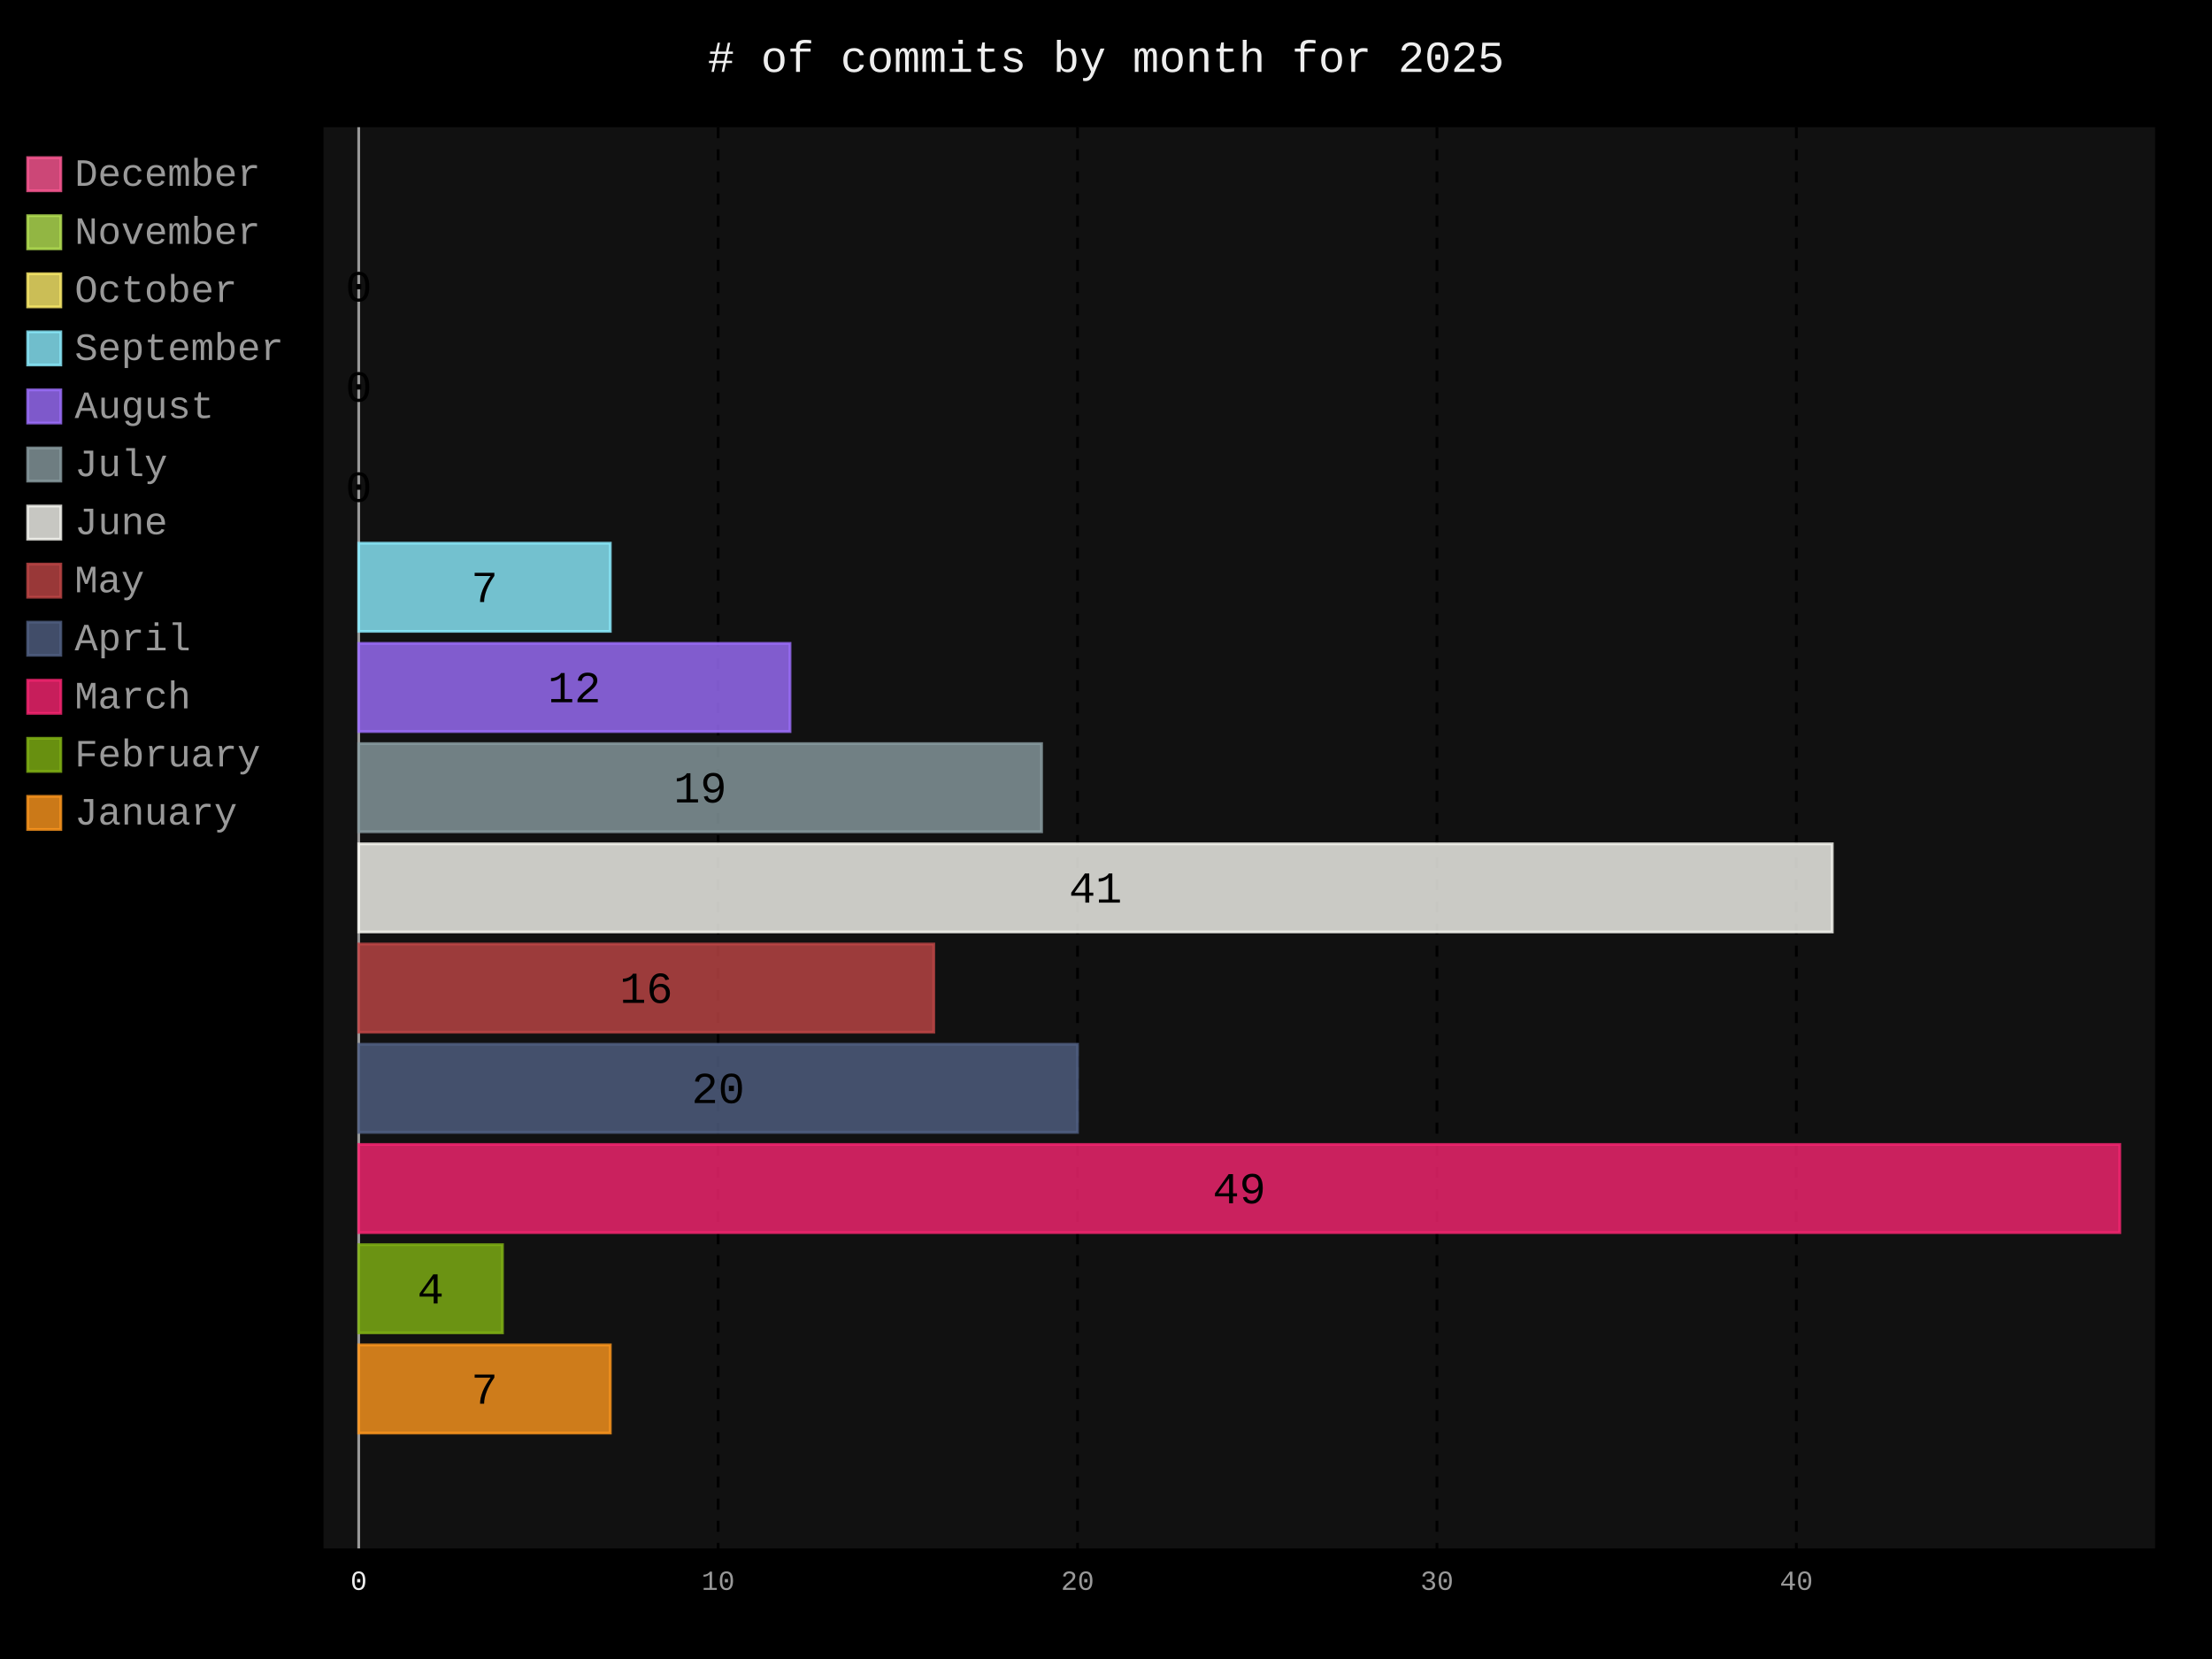
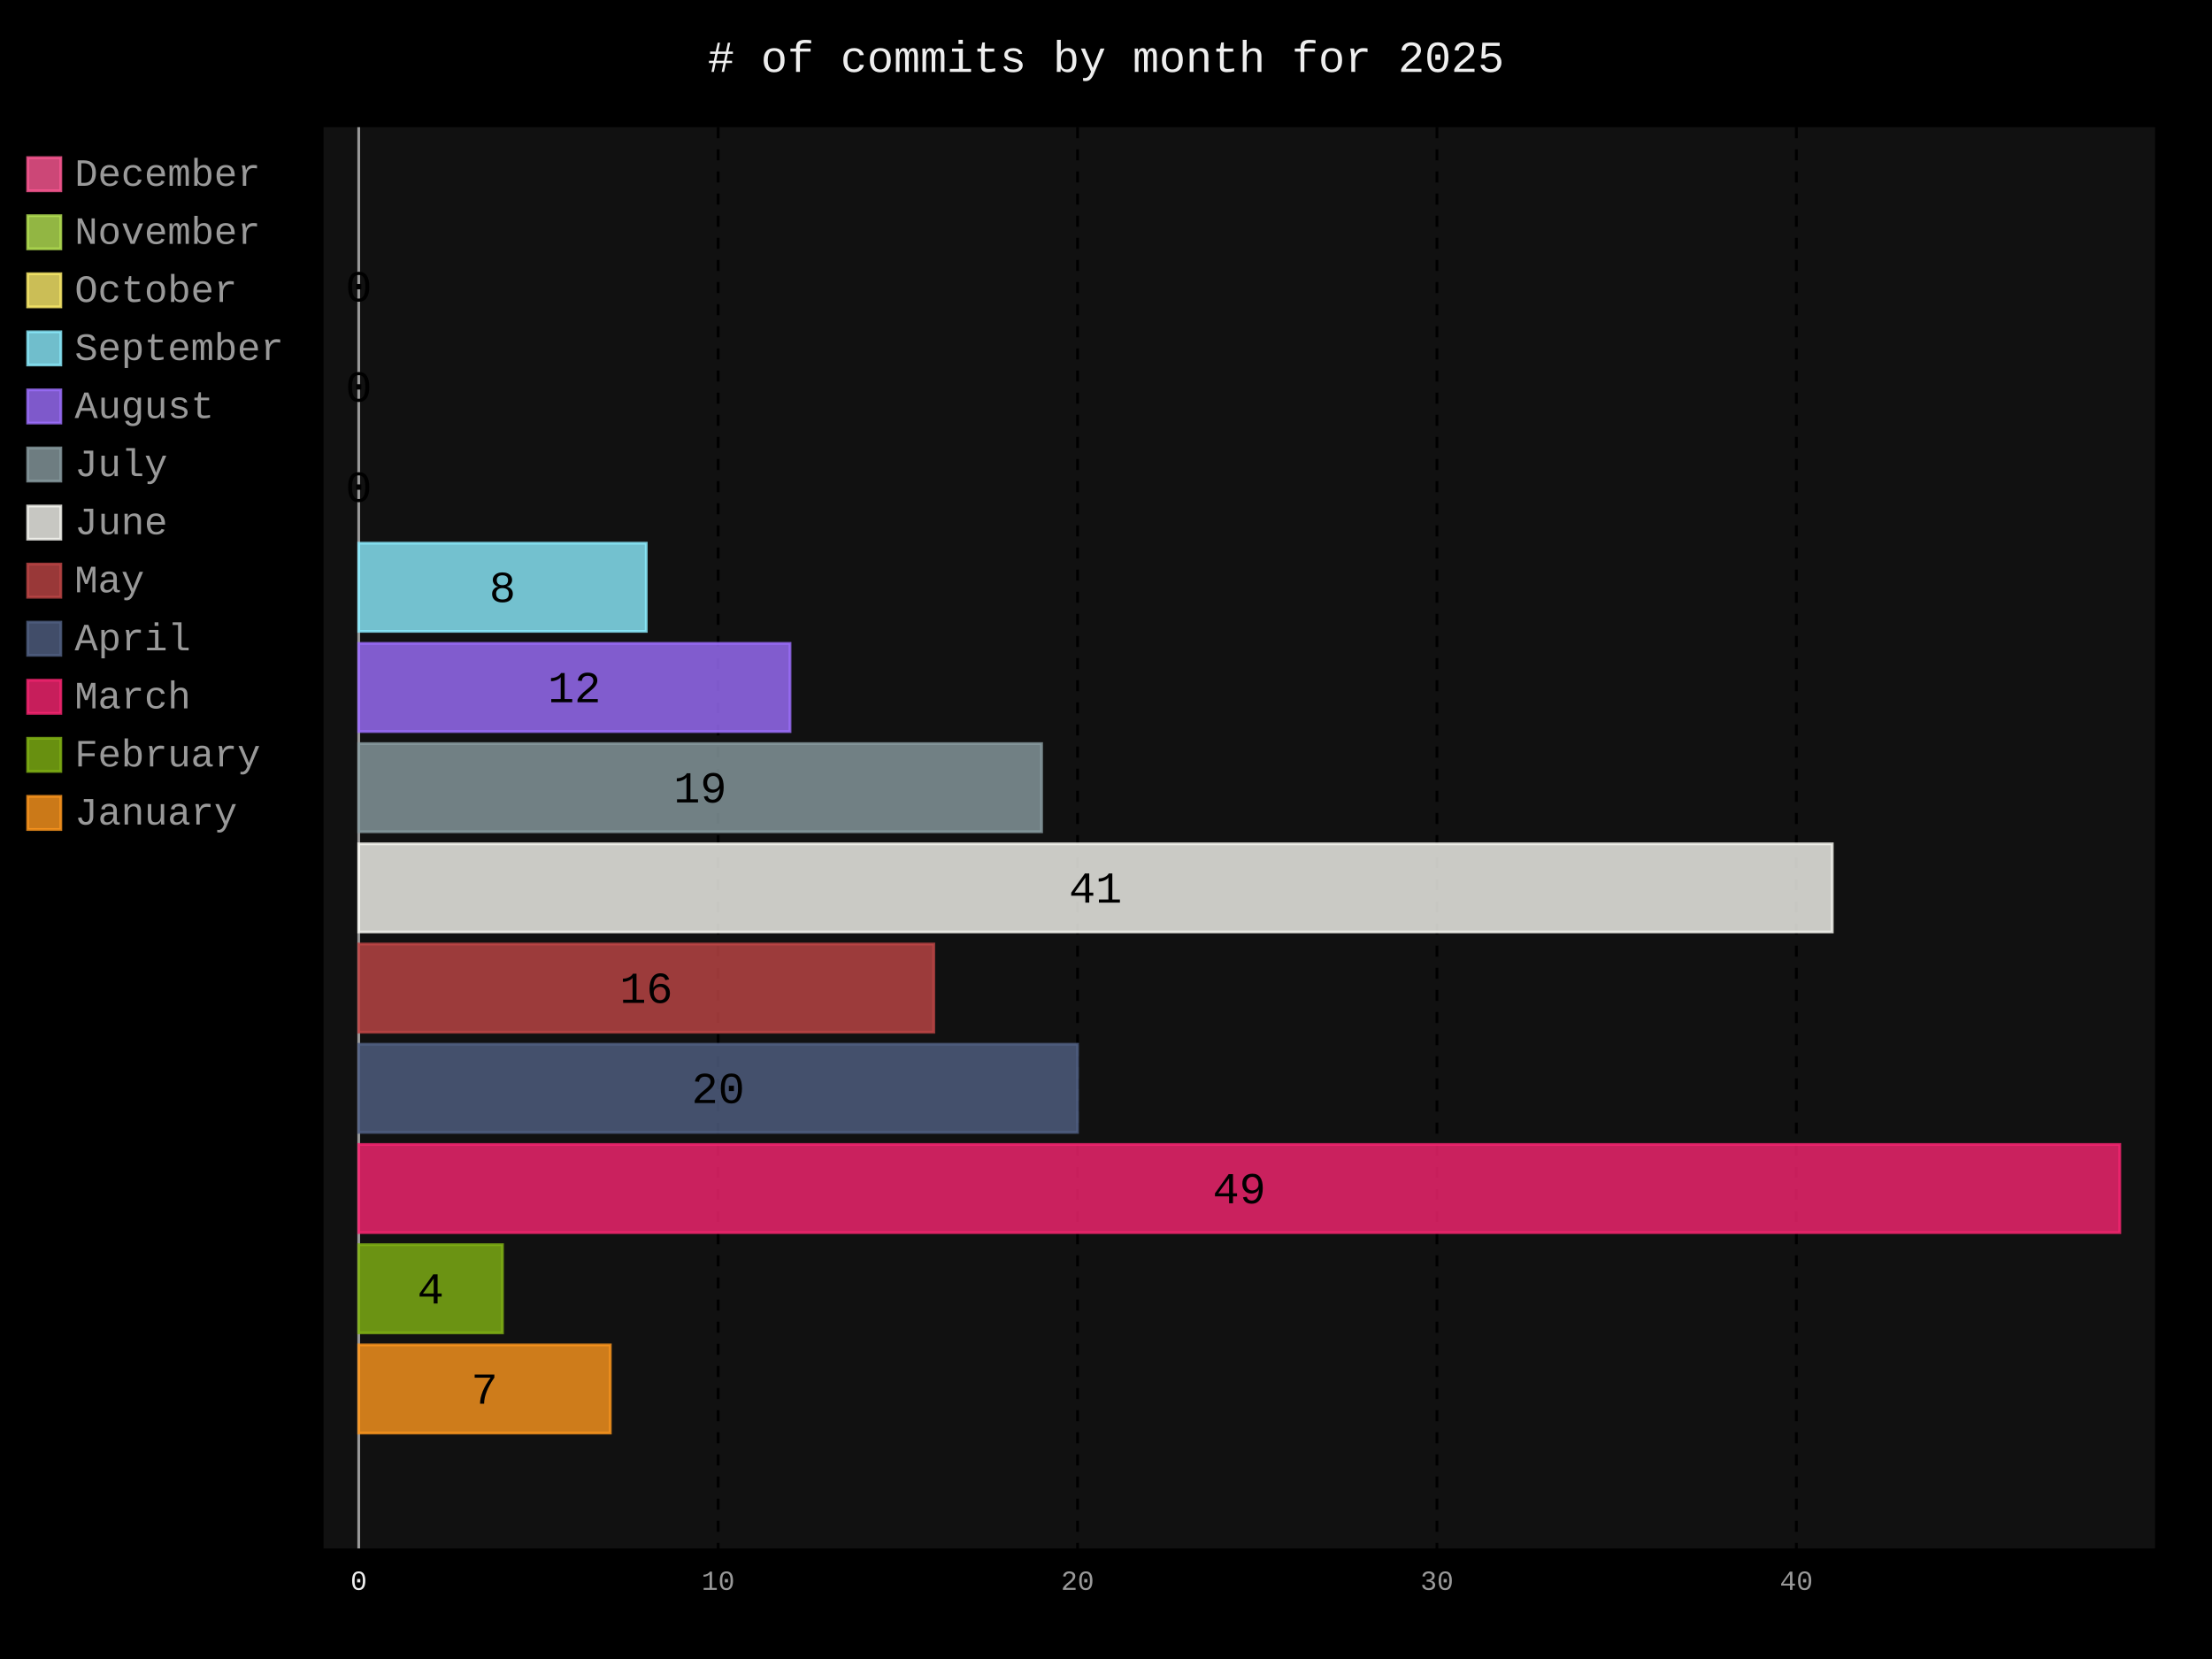
- <svg xmlns="http://www.w3.org/2000/svg" id="chart-20cbe4b0-2aa2-4407-8866-c4662f2163b7" class="pygal-chart" viewBox="0 0 800 600">
+ <svg xmlns="http://www.w3.org/2000/svg" id="chart-f30e4ba9-8c24-446e-8a66-de75216b2c1a" class="pygal-chart" viewBox="0 0 800 600">
  <defs>
-     <style type="text/css">#chart-20cbe4b0-2aa2-4407-8866-c4662f2163b7{-webkit-user-select:none;-webkit-font-smoothing:antialiased;font-family:Consolas,"Liberation Mono",Menlo,Courier,monospace}#chart-20cbe4b0-2aa2-4407-8866-c4662f2163b7 .title{font-family:Consolas,"Liberation Mono",Menlo,Courier,monospace;font-size:16px}#chart-20cbe4b0-2aa2-4407-8866-c4662f2163b7 .legends .legend text{font-family:Consolas,"Liberation Mono",Menlo,Courier,monospace;font-size:14px}#chart-20cbe4b0-2aa2-4407-8866-c4662f2163b7 .axis text{font-family:Consolas,"Liberation Mono",Menlo,Courier,monospace;font-size:10px}#chart-20cbe4b0-2aa2-4407-8866-c4662f2163b7 .axis text.major{font-family:Consolas,"Liberation Mono",Menlo,Courier,monospace;font-size:10px}#chart-20cbe4b0-2aa2-4407-8866-c4662f2163b7 .text-overlay text.value{font-family:Consolas,"Liberation Mono",Menlo,Courier,monospace;font-size:16px}#chart-20cbe4b0-2aa2-4407-8866-c4662f2163b7 .text-overlay text.label{font-family:Consolas,"Liberation Mono",Menlo,Courier,monospace;font-size:10px}#chart-20cbe4b0-2aa2-4407-8866-c4662f2163b7 .tooltip{font-family:Consolas,"Liberation Mono",Menlo,Courier,monospace;font-size:14px}#chart-20cbe4b0-2aa2-4407-8866-c4662f2163b7 text.no_data{font-family:Consolas,"Liberation Mono",Menlo,Courier,monospace;font-size:64px}
- #chart-20cbe4b0-2aa2-4407-8866-c4662f2163b7{background-color:black}#chart-20cbe4b0-2aa2-4407-8866-c4662f2163b7 path,#chart-20cbe4b0-2aa2-4407-8866-c4662f2163b7 line,#chart-20cbe4b0-2aa2-4407-8866-c4662f2163b7 rect,#chart-20cbe4b0-2aa2-4407-8866-c4662f2163b7 circle{-webkit-transition:250ms;-moz-transition:250ms;transition:250ms}#chart-20cbe4b0-2aa2-4407-8866-c4662f2163b7 .graph &gt; .background{fill:black}#chart-20cbe4b0-2aa2-4407-8866-c4662f2163b7 .plot &gt; .background{fill:#111}#chart-20cbe4b0-2aa2-4407-8866-c4662f2163b7 .graph{fill:#999}#chart-20cbe4b0-2aa2-4407-8866-c4662f2163b7 text.no_data{fill:#eee}#chart-20cbe4b0-2aa2-4407-8866-c4662f2163b7 .title{fill:#eee}#chart-20cbe4b0-2aa2-4407-8866-c4662f2163b7 .legends .legend text{fill:#999}#chart-20cbe4b0-2aa2-4407-8866-c4662f2163b7 .legends .legend:hover text{fill:#eee}#chart-20cbe4b0-2aa2-4407-8866-c4662f2163b7 .axis .line{stroke:#eee}#chart-20cbe4b0-2aa2-4407-8866-c4662f2163b7 .axis .guide.line{stroke:#555}#chart-20cbe4b0-2aa2-4407-8866-c4662f2163b7 .axis .major.line{stroke:#999}#chart-20cbe4b0-2aa2-4407-8866-c4662f2163b7 .axis text.major{fill:#eee}#chart-20cbe4b0-2aa2-4407-8866-c4662f2163b7 .axis.y .guides:hover .guide.line,#chart-20cbe4b0-2aa2-4407-8866-c4662f2163b7 .line-graph .axis.x .guides:hover .guide.line,#chart-20cbe4b0-2aa2-4407-8866-c4662f2163b7 .stackedline-graph .axis.x .guides:hover .guide.line,#chart-20cbe4b0-2aa2-4407-8866-c4662f2163b7 .xy-graph .axis.x .guides:hover .guide.line{stroke:#eee}#chart-20cbe4b0-2aa2-4407-8866-c4662f2163b7 .axis .guides:hover text{fill:#eee}#chart-20cbe4b0-2aa2-4407-8866-c4662f2163b7 .reactive{fill-opacity:.8;stroke-opacity:.8;stroke-width:1}#chart-20cbe4b0-2aa2-4407-8866-c4662f2163b7 .ci{stroke:#999}#chart-20cbe4b0-2aa2-4407-8866-c4662f2163b7 .reactive.active,#chart-20cbe4b0-2aa2-4407-8866-c4662f2163b7 .active .reactive{fill-opacity:.4;stroke-opacity:.9;stroke-width:4}#chart-20cbe4b0-2aa2-4407-8866-c4662f2163b7 .ci .reactive.active{stroke-width:1.5}#chart-20cbe4b0-2aa2-4407-8866-c4662f2163b7 .series text{fill:#eee}#chart-20cbe4b0-2aa2-4407-8866-c4662f2163b7 .tooltip rect{fill:#111;stroke:#eee;-webkit-transition:opacity 250ms;-moz-transition:opacity 250ms;transition:opacity 250ms}#chart-20cbe4b0-2aa2-4407-8866-c4662f2163b7 .tooltip .label{fill:#999}#chart-20cbe4b0-2aa2-4407-8866-c4662f2163b7 .tooltip .label{fill:#999}#chart-20cbe4b0-2aa2-4407-8866-c4662f2163b7 .tooltip .legend{font-size:.8em;fill:#555}#chart-20cbe4b0-2aa2-4407-8866-c4662f2163b7 .tooltip .x_label{font-size:.6em;fill:#eee}#chart-20cbe4b0-2aa2-4407-8866-c4662f2163b7 .tooltip .xlink{font-size:.5em;text-decoration:underline}#chart-20cbe4b0-2aa2-4407-8866-c4662f2163b7 .tooltip .value{font-size:1.5em}#chart-20cbe4b0-2aa2-4407-8866-c4662f2163b7 .bound{font-size:.5em}#chart-20cbe4b0-2aa2-4407-8866-c4662f2163b7 .max-value{font-size:.75em;fill:#555}#chart-20cbe4b0-2aa2-4407-8866-c4662f2163b7 .map-element{fill:#111;stroke:#555 !important}#chart-20cbe4b0-2aa2-4407-8866-c4662f2163b7 .map-element .reactive{fill-opacity:inherit;stroke-opacity:inherit}#chart-20cbe4b0-2aa2-4407-8866-c4662f2163b7 .color-0,#chart-20cbe4b0-2aa2-4407-8866-c4662f2163b7 .color-0 a:visited{stroke:#ff5995;fill:#ff5995}#chart-20cbe4b0-2aa2-4407-8866-c4662f2163b7 .color-1,#chart-20cbe4b0-2aa2-4407-8866-c4662f2163b7 .color-1 a:visited{stroke:#b6e354;fill:#b6e354}#chart-20cbe4b0-2aa2-4407-8866-c4662f2163b7 .color-2,#chart-20cbe4b0-2aa2-4407-8866-c4662f2163b7 .color-2 a:visited{stroke:#feed6c;fill:#feed6c}#chart-20cbe4b0-2aa2-4407-8866-c4662f2163b7 .color-3,#chart-20cbe4b0-2aa2-4407-8866-c4662f2163b7 .color-3 a:visited{stroke:#8cedff;fill:#8cedff}#chart-20cbe4b0-2aa2-4407-8866-c4662f2163b7 .color-4,#chart-20cbe4b0-2aa2-4407-8866-c4662f2163b7 .color-4 a:visited{stroke:#9e6ffe;fill:#9e6ffe}#chart-20cbe4b0-2aa2-4407-8866-c4662f2163b7 .color-5,#chart-20cbe4b0-2aa2-4407-8866-c4662f2163b7 .color-5 a:visited{stroke:#899ca1;fill:#899ca1}#chart-20cbe4b0-2aa2-4407-8866-c4662f2163b7 .color-6,#chart-20cbe4b0-2aa2-4407-8866-c4662f2163b7 .color-6 a:visited{stroke:#f8f8f2;fill:#f8f8f2}#chart-20cbe4b0-2aa2-4407-8866-c4662f2163b7 .color-7,#chart-20cbe4b0-2aa2-4407-8866-c4662f2163b7 .color-7 a:visited{stroke:#bf4646;fill:#bf4646}#chart-20cbe4b0-2aa2-4407-8866-c4662f2163b7 .color-8,#chart-20cbe4b0-2aa2-4407-8866-c4662f2163b7 .color-8 a:visited{stroke:#516083;fill:#516083}#chart-20cbe4b0-2aa2-4407-8866-c4662f2163b7 .color-9,#chart-20cbe4b0-2aa2-4407-8866-c4662f2163b7 .color-9 a:visited{stroke:#f92672;fill:#f92672}#chart-20cbe4b0-2aa2-4407-8866-c4662f2163b7 .color-10,#chart-20cbe4b0-2aa2-4407-8866-c4662f2163b7 .color-10 a:visited{stroke:#82b414;fill:#82b414}#chart-20cbe4b0-2aa2-4407-8866-c4662f2163b7 .color-11,#chart-20cbe4b0-2aa2-4407-8866-c4662f2163b7 .color-11 a:visited{stroke:#fd971f;fill:#fd971f}#chart-20cbe4b0-2aa2-4407-8866-c4662f2163b7 .text-overlay .color-0 text{fill:black}#chart-20cbe4b0-2aa2-4407-8866-c4662f2163b7 .text-overlay .color-1 text{fill:black}#chart-20cbe4b0-2aa2-4407-8866-c4662f2163b7 .text-overlay .color-2 text{fill:black}#chart-20cbe4b0-2aa2-4407-8866-c4662f2163b7 .text-overlay .color-3 text{fill:black}#chart-20cbe4b0-2aa2-4407-8866-c4662f2163b7 .text-overlay .color-4 text{fill:black}#chart-20cbe4b0-2aa2-4407-8866-c4662f2163b7 .text-overlay .color-5 text{fill:black}#chart-20cbe4b0-2aa2-4407-8866-c4662f2163b7 .text-overlay .color-6 text{fill:black}#chart-20cbe4b0-2aa2-4407-8866-c4662f2163b7 .text-overlay .color-7 text{fill:black}#chart-20cbe4b0-2aa2-4407-8866-c4662f2163b7 .text-overlay .color-8 text{fill:black}#chart-20cbe4b0-2aa2-4407-8866-c4662f2163b7 .text-overlay .color-9 text{fill:black}#chart-20cbe4b0-2aa2-4407-8866-c4662f2163b7 .text-overlay .color-10 text{fill:black}#chart-20cbe4b0-2aa2-4407-8866-c4662f2163b7 .text-overlay .color-11 text{fill:black}
- #chart-20cbe4b0-2aa2-4407-8866-c4662f2163b7 text.no_data{text-anchor:middle}#chart-20cbe4b0-2aa2-4407-8866-c4662f2163b7 .guide.line{fill:none}#chart-20cbe4b0-2aa2-4407-8866-c4662f2163b7 .centered{text-anchor:middle}#chart-20cbe4b0-2aa2-4407-8866-c4662f2163b7 .title{text-anchor:middle}#chart-20cbe4b0-2aa2-4407-8866-c4662f2163b7 .legends .legend text{fill-opacity:1}#chart-20cbe4b0-2aa2-4407-8866-c4662f2163b7 .axis.x text{text-anchor:middle}#chart-20cbe4b0-2aa2-4407-8866-c4662f2163b7 .axis.x:not(.web) text[transform]{text-anchor:start}#chart-20cbe4b0-2aa2-4407-8866-c4662f2163b7 .axis.x:not(.web) text[transform].backwards{text-anchor:end}#chart-20cbe4b0-2aa2-4407-8866-c4662f2163b7 .axis.y text{text-anchor:end}#chart-20cbe4b0-2aa2-4407-8866-c4662f2163b7 .axis.y text[transform].backwards{text-anchor:start}#chart-20cbe4b0-2aa2-4407-8866-c4662f2163b7 .axis.y2 text{text-anchor:start}#chart-20cbe4b0-2aa2-4407-8866-c4662f2163b7 .axis.y2 text[transform].backwards{text-anchor:end}#chart-20cbe4b0-2aa2-4407-8866-c4662f2163b7 .axis .guide.line{stroke-dasharray:4,4;stroke:black}#chart-20cbe4b0-2aa2-4407-8866-c4662f2163b7 .axis .major.guide.line{stroke-dasharray:6,6;stroke:black}#chart-20cbe4b0-2aa2-4407-8866-c4662f2163b7 .horizontal .axis.y .guide.line,#chart-20cbe4b0-2aa2-4407-8866-c4662f2163b7 .horizontal .axis.y2 .guide.line,#chart-20cbe4b0-2aa2-4407-8866-c4662f2163b7 .vertical .axis.x .guide.line{opacity:0}#chart-20cbe4b0-2aa2-4407-8866-c4662f2163b7 .horizontal .axis.always_show .guide.line,#chart-20cbe4b0-2aa2-4407-8866-c4662f2163b7 .vertical .axis.always_show .guide.line{opacity:1 !important}#chart-20cbe4b0-2aa2-4407-8866-c4662f2163b7 .axis.y .guides:hover .guide.line,#chart-20cbe4b0-2aa2-4407-8866-c4662f2163b7 .axis.y2 .guides:hover .guide.line,#chart-20cbe4b0-2aa2-4407-8866-c4662f2163b7 .axis.x .guides:hover .guide.line{opacity:1}#chart-20cbe4b0-2aa2-4407-8866-c4662f2163b7 .axis .guides:hover text{opacity:1}#chart-20cbe4b0-2aa2-4407-8866-c4662f2163b7 .nofill{fill:none}#chart-20cbe4b0-2aa2-4407-8866-c4662f2163b7 .subtle-fill{fill-opacity:.2}#chart-20cbe4b0-2aa2-4407-8866-c4662f2163b7 .dot{stroke-width:1px;fill-opacity:1;stroke-opacity:1}#chart-20cbe4b0-2aa2-4407-8866-c4662f2163b7 .dot.active{stroke-width:5px}#chart-20cbe4b0-2aa2-4407-8866-c4662f2163b7 .dot.negative{fill:transparent}#chart-20cbe4b0-2aa2-4407-8866-c4662f2163b7 text,#chart-20cbe4b0-2aa2-4407-8866-c4662f2163b7 tspan{stroke:none !important}#chart-20cbe4b0-2aa2-4407-8866-c4662f2163b7 .series text.active{opacity:1}#chart-20cbe4b0-2aa2-4407-8866-c4662f2163b7 .tooltip rect{fill-opacity:.95;stroke-width:.5}#chart-20cbe4b0-2aa2-4407-8866-c4662f2163b7 .tooltip text{fill-opacity:1}#chart-20cbe4b0-2aa2-4407-8866-c4662f2163b7 .showable{visibility:hidden}#chart-20cbe4b0-2aa2-4407-8866-c4662f2163b7 .showable.shown{visibility:visible}#chart-20cbe4b0-2aa2-4407-8866-c4662f2163b7 .gauge-background{fill:rgba(229,229,229,1);stroke:none}#chart-20cbe4b0-2aa2-4407-8866-c4662f2163b7 .bg-lines{stroke:black;stroke-width:2px}</style>
+     <style type="text/css">#chart-f30e4ba9-8c24-446e-8a66-de75216b2c1a{-webkit-user-select:none;-webkit-font-smoothing:antialiased;font-family:Consolas,"Liberation Mono",Menlo,Courier,monospace}#chart-f30e4ba9-8c24-446e-8a66-de75216b2c1a .title{font-family:Consolas,"Liberation Mono",Menlo,Courier,monospace;font-size:16px}#chart-f30e4ba9-8c24-446e-8a66-de75216b2c1a .legends .legend text{font-family:Consolas,"Liberation Mono",Menlo,Courier,monospace;font-size:14px}#chart-f30e4ba9-8c24-446e-8a66-de75216b2c1a .axis text{font-family:Consolas,"Liberation Mono",Menlo,Courier,monospace;font-size:10px}#chart-f30e4ba9-8c24-446e-8a66-de75216b2c1a .axis text.major{font-family:Consolas,"Liberation Mono",Menlo,Courier,monospace;font-size:10px}#chart-f30e4ba9-8c24-446e-8a66-de75216b2c1a .text-overlay text.value{font-family:Consolas,"Liberation Mono",Menlo,Courier,monospace;font-size:16px}#chart-f30e4ba9-8c24-446e-8a66-de75216b2c1a .text-overlay text.label{font-family:Consolas,"Liberation Mono",Menlo,Courier,monospace;font-size:10px}#chart-f30e4ba9-8c24-446e-8a66-de75216b2c1a .tooltip{font-family:Consolas,"Liberation Mono",Menlo,Courier,monospace;font-size:14px}#chart-f30e4ba9-8c24-446e-8a66-de75216b2c1a text.no_data{font-family:Consolas,"Liberation Mono",Menlo,Courier,monospace;font-size:64px}
+ #chart-f30e4ba9-8c24-446e-8a66-de75216b2c1a{background-color:black}#chart-f30e4ba9-8c24-446e-8a66-de75216b2c1a path,#chart-f30e4ba9-8c24-446e-8a66-de75216b2c1a line,#chart-f30e4ba9-8c24-446e-8a66-de75216b2c1a rect,#chart-f30e4ba9-8c24-446e-8a66-de75216b2c1a circle{-webkit-transition:250ms;-moz-transition:250ms;transition:250ms}#chart-f30e4ba9-8c24-446e-8a66-de75216b2c1a .graph &gt; .background{fill:black}#chart-f30e4ba9-8c24-446e-8a66-de75216b2c1a .plot &gt; .background{fill:#111}#chart-f30e4ba9-8c24-446e-8a66-de75216b2c1a .graph{fill:#999}#chart-f30e4ba9-8c24-446e-8a66-de75216b2c1a text.no_data{fill:#eee}#chart-f30e4ba9-8c24-446e-8a66-de75216b2c1a .title{fill:#eee}#chart-f30e4ba9-8c24-446e-8a66-de75216b2c1a .legends .legend text{fill:#999}#chart-f30e4ba9-8c24-446e-8a66-de75216b2c1a .legends .legend:hover text{fill:#eee}#chart-f30e4ba9-8c24-446e-8a66-de75216b2c1a .axis .line{stroke:#eee}#chart-f30e4ba9-8c24-446e-8a66-de75216b2c1a .axis .guide.line{stroke:#555}#chart-f30e4ba9-8c24-446e-8a66-de75216b2c1a .axis .major.line{stroke:#999}#chart-f30e4ba9-8c24-446e-8a66-de75216b2c1a .axis text.major{fill:#eee}#chart-f30e4ba9-8c24-446e-8a66-de75216b2c1a .axis.y .guides:hover .guide.line,#chart-f30e4ba9-8c24-446e-8a66-de75216b2c1a .line-graph .axis.x .guides:hover .guide.line,#chart-f30e4ba9-8c24-446e-8a66-de75216b2c1a .stackedline-graph .axis.x .guides:hover .guide.line,#chart-f30e4ba9-8c24-446e-8a66-de75216b2c1a .xy-graph .axis.x .guides:hover .guide.line{stroke:#eee}#chart-f30e4ba9-8c24-446e-8a66-de75216b2c1a .axis .guides:hover text{fill:#eee}#chart-f30e4ba9-8c24-446e-8a66-de75216b2c1a .reactive{fill-opacity:.8;stroke-opacity:.8;stroke-width:1}#chart-f30e4ba9-8c24-446e-8a66-de75216b2c1a .ci{stroke:#999}#chart-f30e4ba9-8c24-446e-8a66-de75216b2c1a .reactive.active,#chart-f30e4ba9-8c24-446e-8a66-de75216b2c1a .active .reactive{fill-opacity:.4;stroke-opacity:.9;stroke-width:4}#chart-f30e4ba9-8c24-446e-8a66-de75216b2c1a .ci .reactive.active{stroke-width:1.5}#chart-f30e4ba9-8c24-446e-8a66-de75216b2c1a .series text{fill:#eee}#chart-f30e4ba9-8c24-446e-8a66-de75216b2c1a .tooltip rect{fill:#111;stroke:#eee;-webkit-transition:opacity 250ms;-moz-transition:opacity 250ms;transition:opacity 250ms}#chart-f30e4ba9-8c24-446e-8a66-de75216b2c1a .tooltip .label{fill:#999}#chart-f30e4ba9-8c24-446e-8a66-de75216b2c1a .tooltip .label{fill:#999}#chart-f30e4ba9-8c24-446e-8a66-de75216b2c1a .tooltip .legend{font-size:.8em;fill:#555}#chart-f30e4ba9-8c24-446e-8a66-de75216b2c1a .tooltip .x_label{font-size:.6em;fill:#eee}#chart-f30e4ba9-8c24-446e-8a66-de75216b2c1a .tooltip .xlink{font-size:.5em;text-decoration:underline}#chart-f30e4ba9-8c24-446e-8a66-de75216b2c1a .tooltip .value{font-size:1.5em}#chart-f30e4ba9-8c24-446e-8a66-de75216b2c1a .bound{font-size:.5em}#chart-f30e4ba9-8c24-446e-8a66-de75216b2c1a .max-value{font-size:.75em;fill:#555}#chart-f30e4ba9-8c24-446e-8a66-de75216b2c1a .map-element{fill:#111;stroke:#555 !important}#chart-f30e4ba9-8c24-446e-8a66-de75216b2c1a .map-element .reactive{fill-opacity:inherit;stroke-opacity:inherit}#chart-f30e4ba9-8c24-446e-8a66-de75216b2c1a .color-0,#chart-f30e4ba9-8c24-446e-8a66-de75216b2c1a .color-0 a:visited{stroke:#ff5995;fill:#ff5995}#chart-f30e4ba9-8c24-446e-8a66-de75216b2c1a .color-1,#chart-f30e4ba9-8c24-446e-8a66-de75216b2c1a .color-1 a:visited{stroke:#b6e354;fill:#b6e354}#chart-f30e4ba9-8c24-446e-8a66-de75216b2c1a .color-2,#chart-f30e4ba9-8c24-446e-8a66-de75216b2c1a .color-2 a:visited{stroke:#feed6c;fill:#feed6c}#chart-f30e4ba9-8c24-446e-8a66-de75216b2c1a .color-3,#chart-f30e4ba9-8c24-446e-8a66-de75216b2c1a .color-3 a:visited{stroke:#8cedff;fill:#8cedff}#chart-f30e4ba9-8c24-446e-8a66-de75216b2c1a .color-4,#chart-f30e4ba9-8c24-446e-8a66-de75216b2c1a .color-4 a:visited{stroke:#9e6ffe;fill:#9e6ffe}#chart-f30e4ba9-8c24-446e-8a66-de75216b2c1a .color-5,#chart-f30e4ba9-8c24-446e-8a66-de75216b2c1a .color-5 a:visited{stroke:#899ca1;fill:#899ca1}#chart-f30e4ba9-8c24-446e-8a66-de75216b2c1a .color-6,#chart-f30e4ba9-8c24-446e-8a66-de75216b2c1a .color-6 a:visited{stroke:#f8f8f2;fill:#f8f8f2}#chart-f30e4ba9-8c24-446e-8a66-de75216b2c1a .color-7,#chart-f30e4ba9-8c24-446e-8a66-de75216b2c1a .color-7 a:visited{stroke:#bf4646;fill:#bf4646}#chart-f30e4ba9-8c24-446e-8a66-de75216b2c1a .color-8,#chart-f30e4ba9-8c24-446e-8a66-de75216b2c1a .color-8 a:visited{stroke:#516083;fill:#516083}#chart-f30e4ba9-8c24-446e-8a66-de75216b2c1a .color-9,#chart-f30e4ba9-8c24-446e-8a66-de75216b2c1a .color-9 a:visited{stroke:#f92672;fill:#f92672}#chart-f30e4ba9-8c24-446e-8a66-de75216b2c1a .color-10,#chart-f30e4ba9-8c24-446e-8a66-de75216b2c1a .color-10 a:visited{stroke:#82b414;fill:#82b414}#chart-f30e4ba9-8c24-446e-8a66-de75216b2c1a .color-11,#chart-f30e4ba9-8c24-446e-8a66-de75216b2c1a .color-11 a:visited{stroke:#fd971f;fill:#fd971f}#chart-f30e4ba9-8c24-446e-8a66-de75216b2c1a .text-overlay .color-0 text{fill:black}#chart-f30e4ba9-8c24-446e-8a66-de75216b2c1a .text-overlay .color-1 text{fill:black}#chart-f30e4ba9-8c24-446e-8a66-de75216b2c1a .text-overlay .color-2 text{fill:black}#chart-f30e4ba9-8c24-446e-8a66-de75216b2c1a .text-overlay .color-3 text{fill:black}#chart-f30e4ba9-8c24-446e-8a66-de75216b2c1a .text-overlay .color-4 text{fill:black}#chart-f30e4ba9-8c24-446e-8a66-de75216b2c1a .text-overlay .color-5 text{fill:black}#chart-f30e4ba9-8c24-446e-8a66-de75216b2c1a .text-overlay .color-6 text{fill:black}#chart-f30e4ba9-8c24-446e-8a66-de75216b2c1a .text-overlay .color-7 text{fill:black}#chart-f30e4ba9-8c24-446e-8a66-de75216b2c1a .text-overlay .color-8 text{fill:black}#chart-f30e4ba9-8c24-446e-8a66-de75216b2c1a .text-overlay .color-9 text{fill:black}#chart-f30e4ba9-8c24-446e-8a66-de75216b2c1a .text-overlay .color-10 text{fill:black}#chart-f30e4ba9-8c24-446e-8a66-de75216b2c1a .text-overlay .color-11 text{fill:black}
+ #chart-f30e4ba9-8c24-446e-8a66-de75216b2c1a text.no_data{text-anchor:middle}#chart-f30e4ba9-8c24-446e-8a66-de75216b2c1a .guide.line{fill:none}#chart-f30e4ba9-8c24-446e-8a66-de75216b2c1a .centered{text-anchor:middle}#chart-f30e4ba9-8c24-446e-8a66-de75216b2c1a .title{text-anchor:middle}#chart-f30e4ba9-8c24-446e-8a66-de75216b2c1a .legends .legend text{fill-opacity:1}#chart-f30e4ba9-8c24-446e-8a66-de75216b2c1a .axis.x text{text-anchor:middle}#chart-f30e4ba9-8c24-446e-8a66-de75216b2c1a .axis.x:not(.web) text[transform]{text-anchor:start}#chart-f30e4ba9-8c24-446e-8a66-de75216b2c1a .axis.x:not(.web) text[transform].backwards{text-anchor:end}#chart-f30e4ba9-8c24-446e-8a66-de75216b2c1a .axis.y text{text-anchor:end}#chart-f30e4ba9-8c24-446e-8a66-de75216b2c1a .axis.y text[transform].backwards{text-anchor:start}#chart-f30e4ba9-8c24-446e-8a66-de75216b2c1a .axis.y2 text{text-anchor:start}#chart-f30e4ba9-8c24-446e-8a66-de75216b2c1a .axis.y2 text[transform].backwards{text-anchor:end}#chart-f30e4ba9-8c24-446e-8a66-de75216b2c1a .axis .guide.line{stroke-dasharray:4,4;stroke:black}#chart-f30e4ba9-8c24-446e-8a66-de75216b2c1a .axis .major.guide.line{stroke-dasharray:6,6;stroke:black}#chart-f30e4ba9-8c24-446e-8a66-de75216b2c1a .horizontal .axis.y .guide.line,#chart-f30e4ba9-8c24-446e-8a66-de75216b2c1a .horizontal .axis.y2 .guide.line,#chart-f30e4ba9-8c24-446e-8a66-de75216b2c1a .vertical .axis.x .guide.line{opacity:0}#chart-f30e4ba9-8c24-446e-8a66-de75216b2c1a .horizontal .axis.always_show .guide.line,#chart-f30e4ba9-8c24-446e-8a66-de75216b2c1a .vertical .axis.always_show .guide.line{opacity:1 !important}#chart-f30e4ba9-8c24-446e-8a66-de75216b2c1a .axis.y .guides:hover .guide.line,#chart-f30e4ba9-8c24-446e-8a66-de75216b2c1a .axis.y2 .guides:hover .guide.line,#chart-f30e4ba9-8c24-446e-8a66-de75216b2c1a .axis.x .guides:hover .guide.line{opacity:1}#chart-f30e4ba9-8c24-446e-8a66-de75216b2c1a .axis .guides:hover text{opacity:1}#chart-f30e4ba9-8c24-446e-8a66-de75216b2c1a .nofill{fill:none}#chart-f30e4ba9-8c24-446e-8a66-de75216b2c1a .subtle-fill{fill-opacity:.2}#chart-f30e4ba9-8c24-446e-8a66-de75216b2c1a .dot{stroke-width:1px;fill-opacity:1;stroke-opacity:1}#chart-f30e4ba9-8c24-446e-8a66-de75216b2c1a .dot.active{stroke-width:5px}#chart-f30e4ba9-8c24-446e-8a66-de75216b2c1a .dot.negative{fill:transparent}#chart-f30e4ba9-8c24-446e-8a66-de75216b2c1a text,#chart-f30e4ba9-8c24-446e-8a66-de75216b2c1a tspan{stroke:none !important}#chart-f30e4ba9-8c24-446e-8a66-de75216b2c1a .series text.active{opacity:1}#chart-f30e4ba9-8c24-446e-8a66-de75216b2c1a .tooltip rect{fill-opacity:.95;stroke-width:.5}#chart-f30e4ba9-8c24-446e-8a66-de75216b2c1a .tooltip text{fill-opacity:1}#chart-f30e4ba9-8c24-446e-8a66-de75216b2c1a .showable{visibility:hidden}#chart-f30e4ba9-8c24-446e-8a66-de75216b2c1a .showable.shown{visibility:visible}#chart-f30e4ba9-8c24-446e-8a66-de75216b2c1a .gauge-background{fill:rgba(229,229,229,1);stroke:none}#chart-f30e4ba9-8c24-446e-8a66-de75216b2c1a .bg-lines{stroke:black;stroke-width:2px}</style>
  </defs>
  <g class="graph horizontalbar-graph horizontal">
    <rect x="0" y="0" width="800" height="600" class="background" />
    <g transform="translate(117, 46)" class="plot">
      <rect x="0" y="0" width="662.4" height="514" class="background" />
      <g class="axis x always_show">
        <g class="guides">
          <path d="M12.738 0 v514" class="axis major line" />
          <text x="12.738" y="529.0" class="major">0</text>
        </g>
        <g class="guides">
          <path d="M142.723 0 v514" class="guide line" />
          <text x="142.723" y="529.0" class="">10</text>
        </g>
        <g class="guides">
          <path d="M272.707 0 v514" class="guide line" />
          <text x="272.707" y="529.0" class="">20</text>
        </g>
        <g class="guides">
          <path d="M402.691 0 v514" class="guide line" />
          <text x="402.691" y="529.0" class="">30</text>
        </g>
        <g class="guides">
          <path d="M532.676 0 v514" class="guide line" />
          <text x="532.676" y="529.0" class="">40</text>
        </g>
      </g>
      <g class="series serie-11 color-11">
        <g class="bars">
          <g class="bar">
            <rect x="12.738" y="440.393" rx="0" ry="0" width="90.989" height="31.894" class="rect reactive tooltip-trigger" />
          </g>
        </g>
      </g>
      <g class="series serie-10 color-10">
        <g class="bars">
          <g class="bar">
            <rect x="12.738" y="404.149" rx="0" ry="0" width="51.994" height="31.894" class="rect reactive tooltip-trigger" />
          </g>
        </g>
      </g>
      <g class="series serie-9 color-9">
        <g class="bars">
          <g class="bar">
            <rect x="12.738" y="367.905" rx="0" ry="0" width="636.923" height="31.894" class="rect reactive tooltip-trigger" />
          </g>
        </g>
      </g>
      <g class="series serie-8 color-8">
        <g class="bars">
          <g class="bar">
            <rect x="12.738" y="331.662" rx="0" ry="0" width="259.969" height="31.894" class="rect reactive tooltip-trigger" />
          </g>
        </g>
      </g>
      <g class="series serie-7 color-7">
        <g class="bars">
          <g class="bar">
            <rect x="12.738" y="295.418" rx="0" ry="0" width="207.975" height="31.894" class="rect reactive tooltip-trigger" />
          </g>
        </g>
      </g>
      <g class="series serie-6 color-6">
        <g class="bars">
          <g class="bar">
            <rect x="12.738" y="259.175" rx="0" ry="0" width="532.936" height="31.894" class="rect reactive tooltip-trigger" />
          </g>
        </g>
      </g>
      <g class="series serie-5 color-5">
        <g class="bars">
          <g class="bar">
            <rect x="12.738" y="222.931" rx="0" ry="0" width="246.97" height="31.894" class="rect reactive tooltip-trigger" />
          </g>
        </g>
      </g>
      <g class="series serie-4 color-4">
        <g class="bars">
          <g class="bar">
            <rect x="12.738" y="186.687" rx="0" ry="0" width="155.981" height="31.894" class="rect reactive tooltip-trigger" />
          </g>
        </g>
      </g>
      <g class="series serie-3 color-3">
        <g class="bars">
          <g class="bar">
-             <rect x="12.738" y="150.444" rx="0" ry="0" width="90.989" height="31.894" class="rect reactive tooltip-trigger" />
+             <rect x="12.738" y="150.444" rx="0" ry="0" width="103.987" height="31.894" class="rect reactive tooltip-trigger" />
          </g>
        </g>
      </g>
      <g class="series serie-2 color-2">
        <g class="bars">
          <g class="bar">
            <rect x="12.738" y="114.2" rx="0" ry="0" height="31.894" class="rect reactive tooltip-trigger" />
          </g>
        </g>
      </g>
      <g class="series serie-1 color-1">
        <g class="bars">
          <g class="bar">
            <rect x="12.738" y="77.957" rx="0" ry="0" height="31.894" class="rect reactive tooltip-trigger" />
          </g>
        </g>
      </g>
      <g class="series serie-0 color-0">
        <g class="bars">
          <g class="bar">
            <rect x="12.738" y="41.713" rx="0" ry="0" height="31.894" class="rect reactive tooltip-trigger" />
          </g>
        </g>
      </g>
    </g>
    <g class="titles">
      <text x="400.0" y="26" class="title plot_title"># of commits by month for 2025</text>
    </g>
    <g transform="translate(117, 46)" class="plot overlay">
      <g class="series serie-11 color-11" />
      <g class="series serie-10 color-10" />
      <g class="series serie-9 color-9" />
      <g class="series serie-8 color-8" />
      <g class="series serie-7 color-7" />
      <g class="series serie-6 color-6" />
      <g class="series serie-5 color-5" />
      <g class="series serie-4 color-4" />
      <g class="series serie-3 color-3" />
      <g class="series serie-2 color-2" />
      <g class="series serie-1 color-1" />
      <g class="series serie-0 color-0" />
    </g>
    <g transform="translate(117, 46)" class="plot text-overlay">
      <g class="series serie-11 color-11">
        <text text-anchor="middle" x="58.233" y="461.673" class="value">7</text>
      </g>
      <g class="series serie-10 color-10">
        <text text-anchor="middle" x="38.735" y="425.429" class="value">4</text>
      </g>
      <g class="series serie-9 color-9">
        <text text-anchor="middle" x="331.2" y="389.186" class="value">49</text>
      </g>
      <g class="series serie-8 color-8">
        <text text-anchor="middle" x="142.723" y="352.942" class="value">20</text>
      </g>
      <g class="series serie-7 color-7">
        <text text-anchor="middle" x="116.726" y="316.699" class="value">16</text>
      </g>
      <g class="series serie-6 color-6">
        <text text-anchor="middle" x="279.206" y="280.455" class="value">41</text>
      </g>
      <g class="series serie-5 color-5">
        <text text-anchor="middle" x="136.224" y="244.212" class="value">19</text>
      </g>
      <g class="series serie-4 color-4">
        <text text-anchor="middle" x="90.729" y="207.968" class="value">12</text>
      </g>
      <g class="series serie-3 color-3">
-         <text text-anchor="middle" x="58.233" y="171.724" class="value">7</text>
+         <text text-anchor="middle" x="64.732" y="171.724" class="value">8</text>
      </g>
      <g class="series serie-2 color-2">
        <text text-anchor="middle" x="12.738" y="135.481" class="value">0</text>
      </g>
      <g class="series serie-1 color-1">
        <text text-anchor="middle" x="12.738" y="99.237" class="value">0</text>
      </g>
      <g class="series serie-0 color-0">
        <text text-anchor="middle" x="12.738" y="62.994" class="value">0</text>
      </g>
    </g>
    <g transform="translate(117, 46)" class="plot tooltip-overlay">
      <g transform="translate(0 0)" style="opacity: 0" class="tooltip">
        <rect rx="0" ry="0" width="0" height="0" class="tooltip-box" />
        <g class="text" />
      </g>
    </g>
    <g transform="translate(10, 56)" class="legends">
      <g id="activate-serie-0" class="legend reactive activate-serie">
        <rect x="0.0" y="1.0" width="12" height="12" class="color-0 reactive" />
        <text x="17.0" y="11.2">December</text>
      </g>
      <g id="activate-serie-1" class="legend reactive activate-serie">
        <rect x="0.0" y="22.0" width="12" height="12" class="color-1 reactive" />
        <text x="17.0" y="32.2">November</text>
      </g>
      <g id="activate-serie-2" class="legend reactive activate-serie">
        <rect x="0.0" y="43.0" width="12" height="12" class="color-2 reactive" />
        <text x="17.0" y="53.2">October</text>
      </g>
      <g id="activate-serie-3" class="legend reactive activate-serie">
        <rect x="0.0" y="64.0" width="12" height="12" class="color-3 reactive" />
        <text x="17.0" y="74.2">September</text>
      </g>
      <g id="activate-serie-4" class="legend reactive activate-serie">
        <rect x="0.0" y="85.0" width="12" height="12" class="color-4 reactive" />
        <text x="17.0" y="95.2">August</text>
      </g>
      <g id="activate-serie-5" class="legend reactive activate-serie">
        <rect x="0.0" y="106.0" width="12" height="12" class="color-5 reactive" />
        <text x="17.0" y="116.2">July</text>
      </g>
      <g id="activate-serie-6" class="legend reactive activate-serie">
        <rect x="0.0" y="127.0" width="12" height="12" class="color-6 reactive" />
        <text x="17.0" y="137.2">June</text>
      </g>
      <g id="activate-serie-7" class="legend reactive activate-serie">
        <rect x="0.0" y="148.0" width="12" height="12" class="color-7 reactive" />
        <text x="17.0" y="158.2">May</text>
      </g>
      <g id="activate-serie-8" class="legend reactive activate-serie">
        <rect x="0.0" y="169.0" width="12" height="12" class="color-8 reactive" />
        <text x="17.0" y="179.2">April</text>
      </g>
      <g id="activate-serie-9" class="legend reactive activate-serie">
        <rect x="0.0" y="190.0" width="12" height="12" class="color-9 reactive" />
        <text x="17.0" y="200.2">March</text>
      </g>
      <g id="activate-serie-10" class="legend reactive activate-serie">
        <rect x="0.0" y="211.0" width="12" height="12" class="color-10 reactive" />
        <text x="17.0" y="221.2">February</text>
      </g>
      <g id="activate-serie-11" class="legend reactive activate-serie">
        <rect x="0.0" y="232.0" width="12" height="12" class="color-11 reactive" />
        <text x="17.0" y="242.2">January</text>
      </g>
    </g>
    <g transform="translate(790, 56)" class="legends" />
  </g>
</svg>
